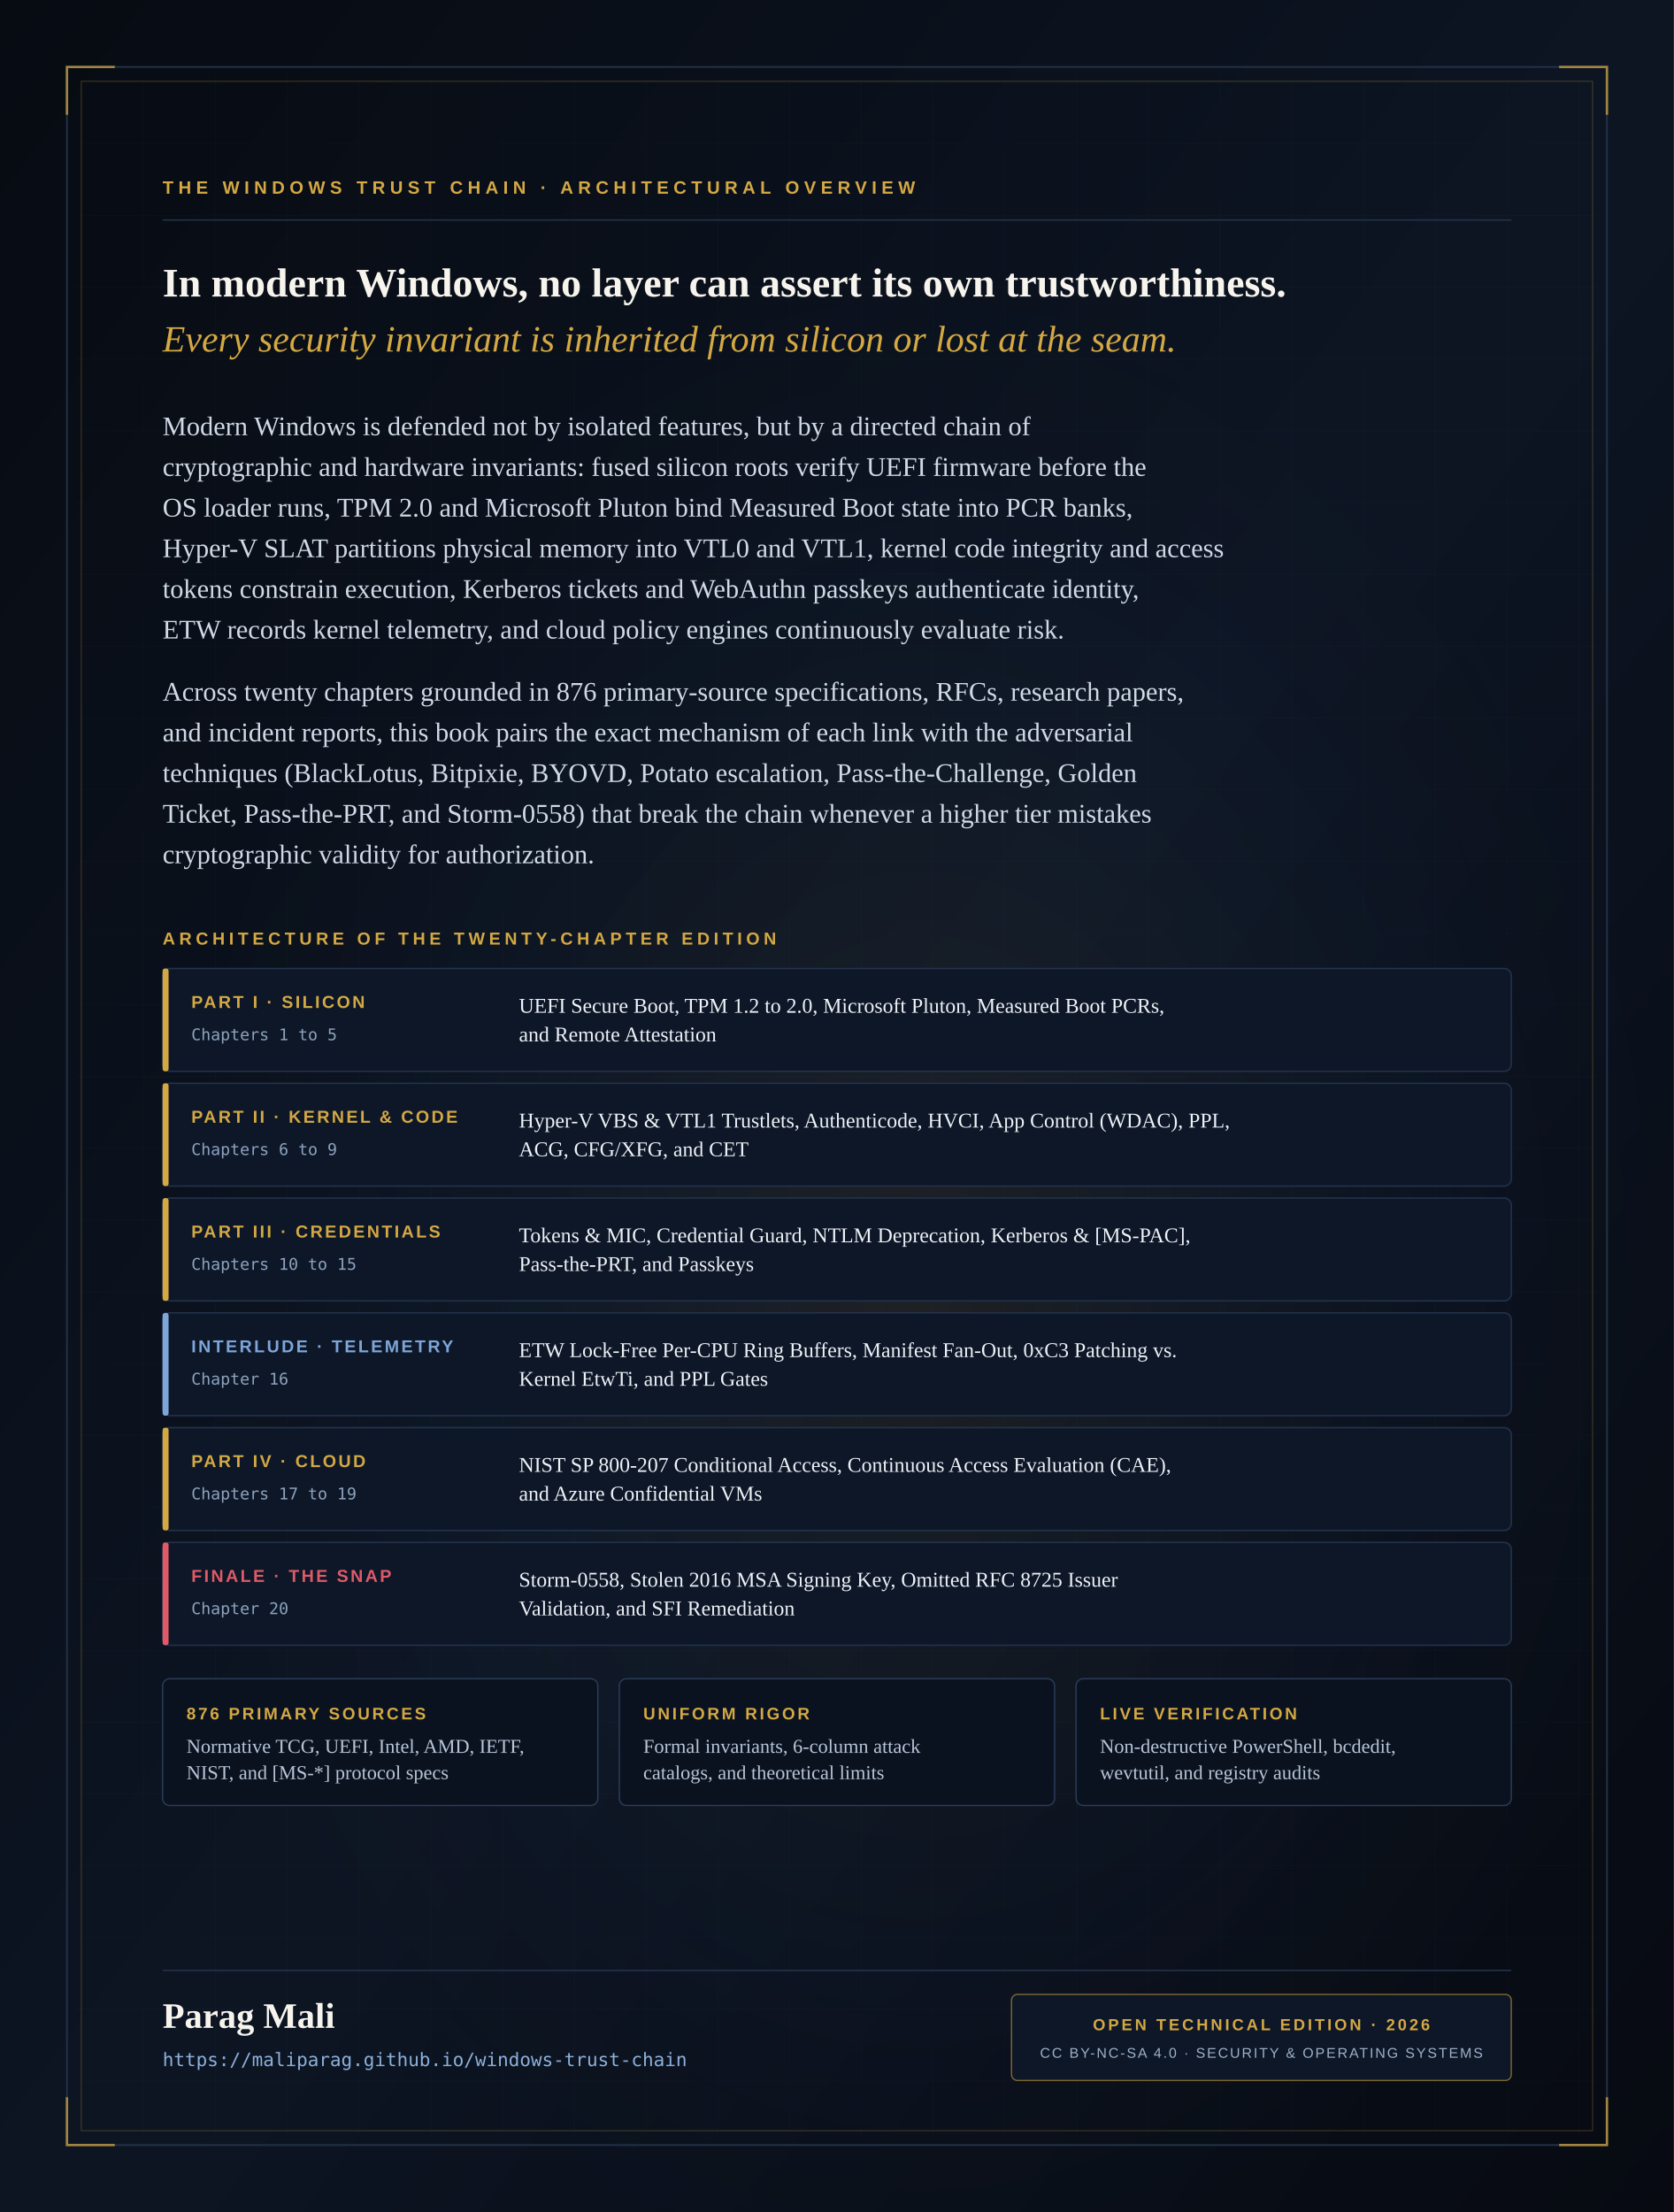
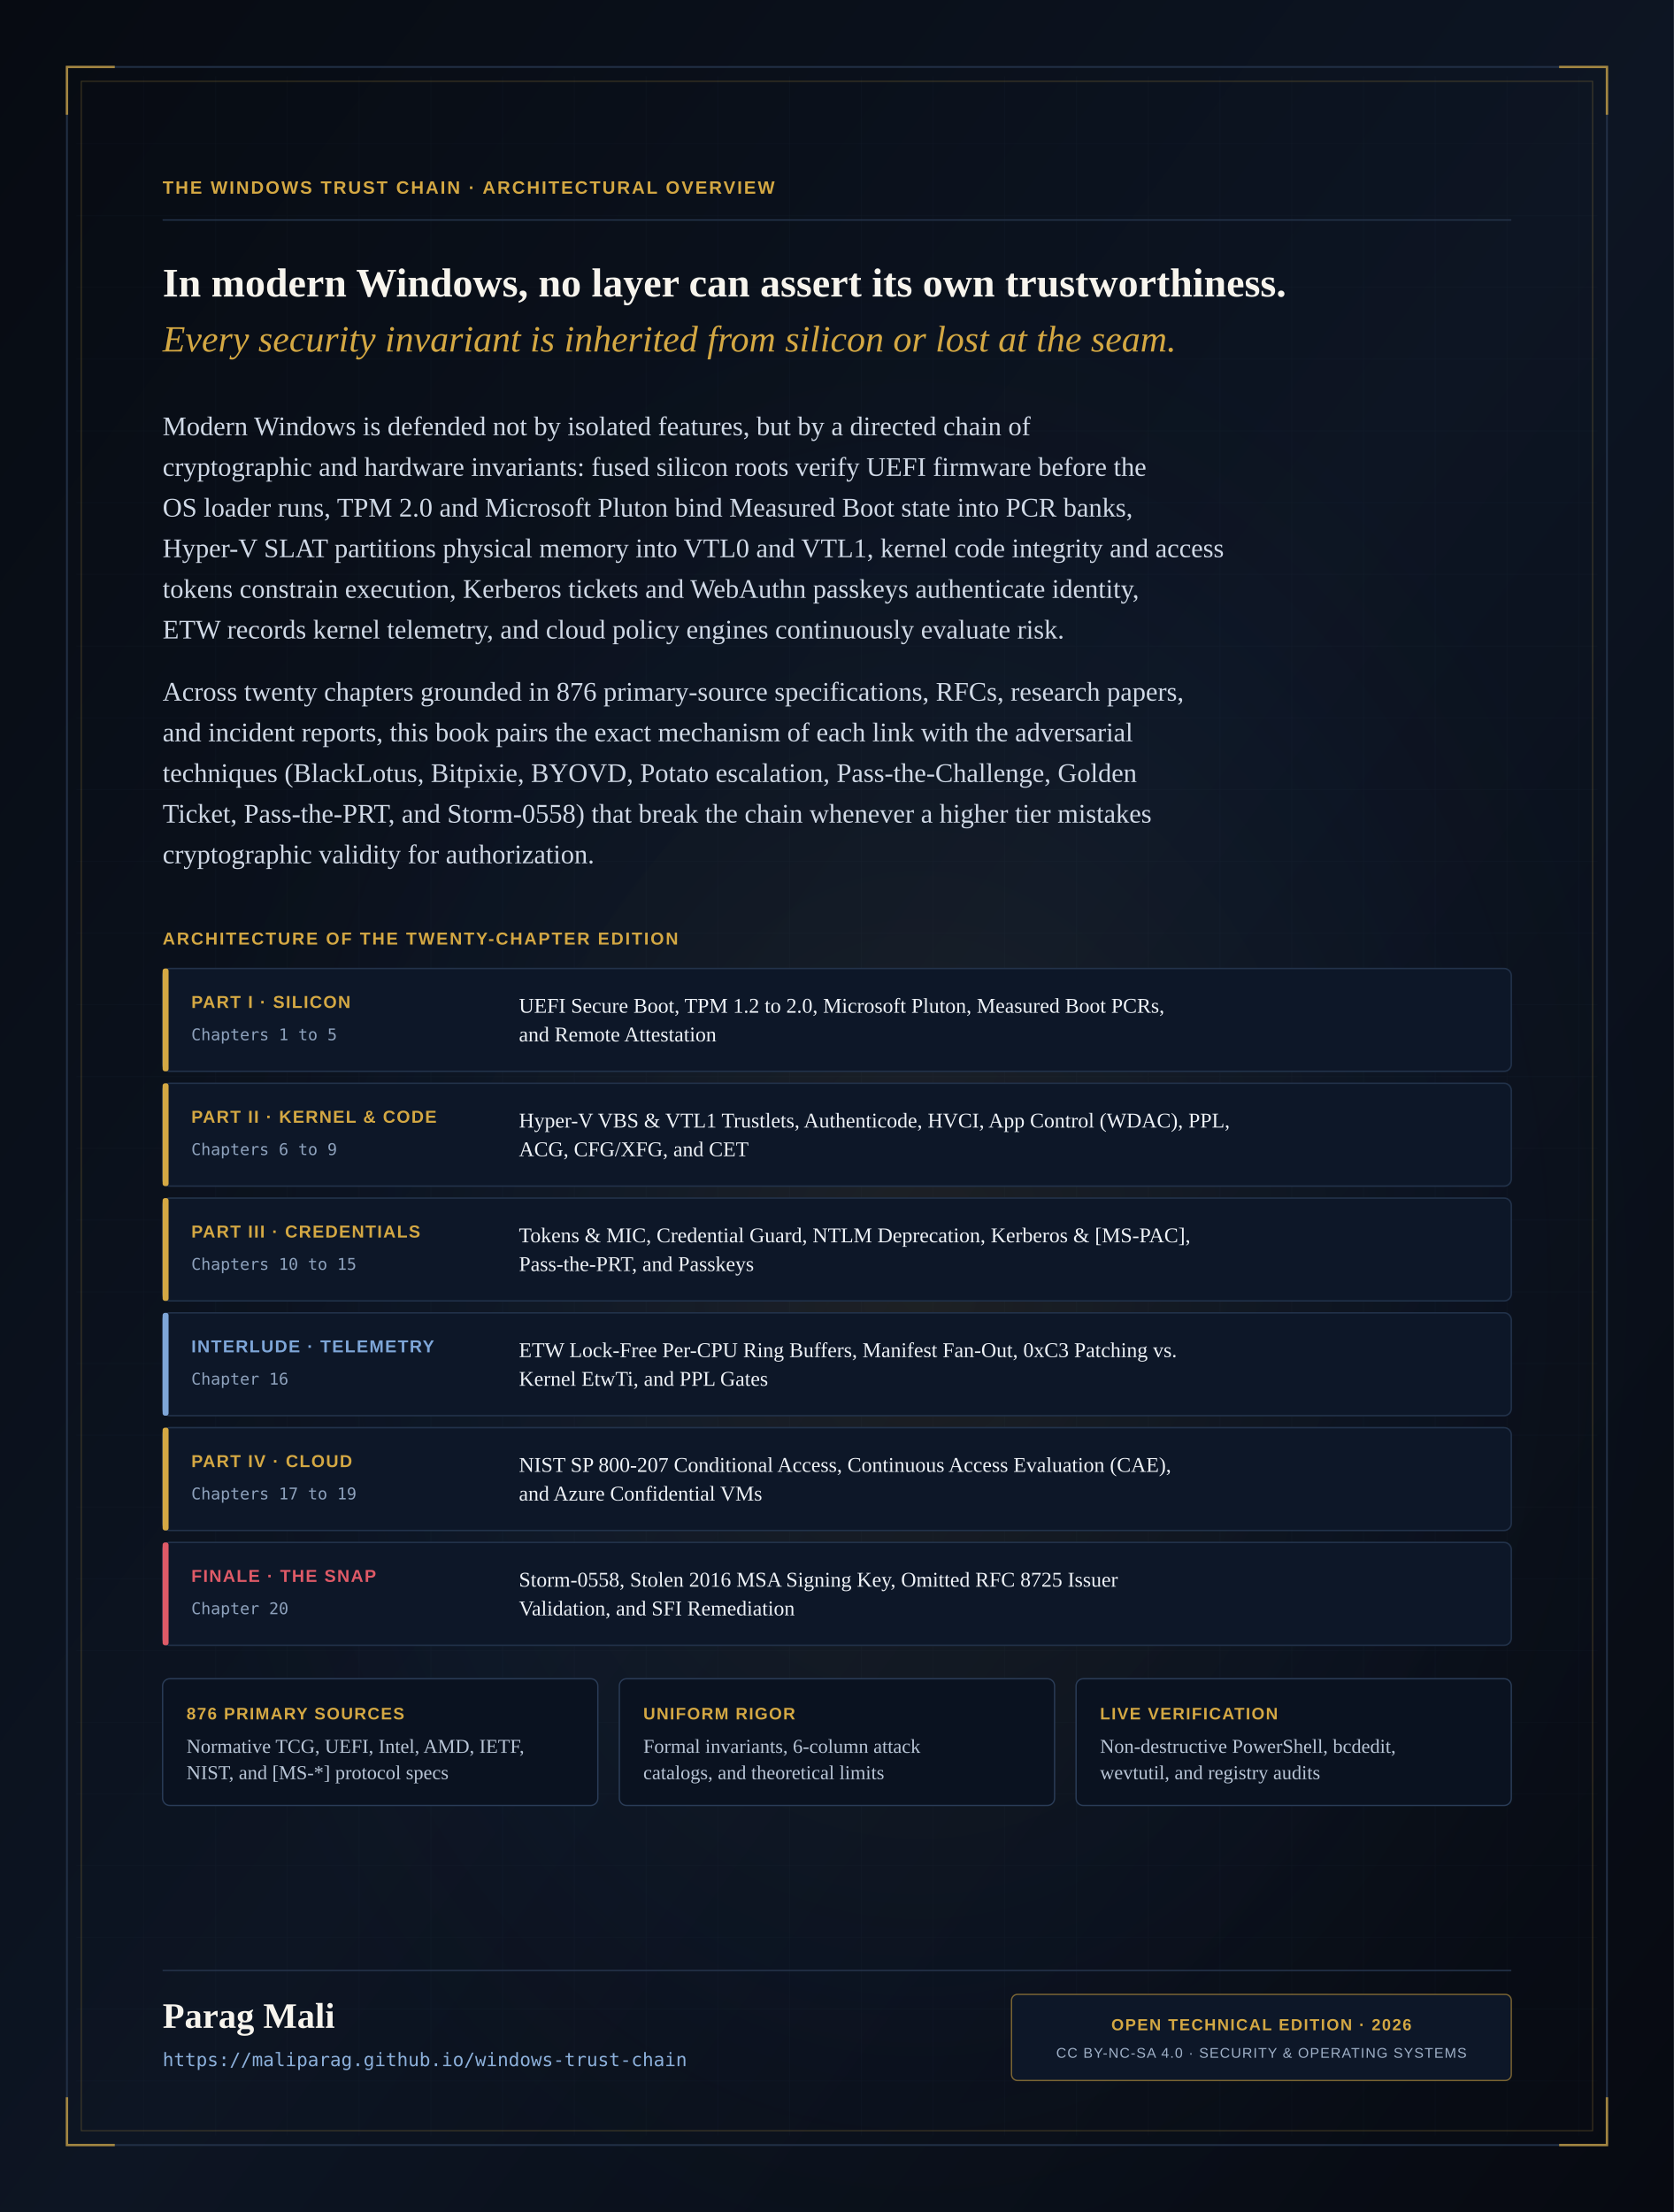
<svg xmlns="http://www.w3.org/2000/svg" viewBox="0 0 1400 1850" width="1400" height="1850">
  <defs>
    <linearGradient id="bgGrad" x1="0%" y1="0%" x2="100%" y2="100%">
      <stop offset="0%" stop-color="#070b12" />
      <stop offset="52%" stop-color="#0d1523" />
      <stop offset="100%" stop-color="#070a11" />
    </linearGradient>
    <radialGradient id="goldGlow" cx="55%" cy="58%" r="48%">
      <stop offset="0%" stop-color="#d4a843" stop-opacity="0.09" />
      <stop offset="65%" stop-color="#2b4c7e" stop-opacity="0.05" />
      <stop offset="100%" stop-color="#070b12" stop-opacity="0.0" />
    </radialGradient>
    <radialGradient id="snapGlow" cx="38%" cy="44%" r="22%">
      <stop offset="0%" stop-color="#d45763" stop-opacity="0.14" />
      <stop offset="100%" stop-color="#070b12" stop-opacity="0.0" />
    </radialGradient>
    <linearGradient id="goldRule" x1="0%" y1="0%" x2="100%" y2="0%">
      <stop offset="0%" stop-color="#d4a843" stop-opacity="0.95" />
      <stop offset="65%" stop-color="#d4a843" stop-opacity="0.35" />
      <stop offset="100%" stop-color="#d4a843" stop-opacity="0.0" />
    </linearGradient>
    <pattern id="archGrid" width="60" height="60" patternUnits="userSpaceOnUse">
      <path d="M 60 0 L 0 0 0 60" fill="none" stroke="#8fa8c8" stroke-width="0.6" stroke-opacity="0.045" />
    </pattern>
  </defs>
  <rect x="0" y="0" width="1400" height="1850" fill="url(#bgGrad)" />
  <rect x="0" y="0" width="1400" height="1850" fill="url(#goldGlow)" />
  <rect x="64" y="64" width="1272" height="1722" fill="url(#archGrid)" />
  <rect x="56" y="56" width="1288" height="1738" fill="none" stroke="#223046" stroke-width="1.5" />
  <rect x="68" y="68" width="1264" height="1714" fill="none" stroke="#d4a843" stroke-width="0.8" stroke-opacity="0.28" />
  <path d="M 56 96 L 56 56 L 96 56 M 1304 56 L 1344 56 L 1344 96 M 56 1754 L 56 1794 L 96 1794 M 1304 1794 L 1344 1794 L 1344 1754" fill="none" stroke="#d4a843" stroke-width="2.0" stroke-opacity="0.72" />
-   <text x="136" y="162" font-family="-apple-system, BlinkMacSystemFont, &quot;Helvetica Neue&quot;, Arial, sans-serif" font-size="15" font-weight="600" letter-spacing="4.0px" fill="#d4a843" text-anchor="start">THE WINDOWS TRUST CHAIN  ·  ARCHITECTURAL OVERVIEW</text>
+   <text x="136" y="162" font-family="-apple-system, BlinkMacSystemFont, &quot;Helvetica Neue&quot;, Arial, sans-serif" font-size="15" font-weight="600" letter-spacing="1.5px" fill="#d4a843" text-anchor="start">THE WINDOWS TRUST CHAIN  ·  ARCHITECTURAL OVERVIEW</text>
  <line x1="136" y1="184" x2="1264" y2="184" stroke="#233248" stroke-width="1.2" />
  <text x="136" y="248" font-family="Georgia, Baskerville, &quot;Times New Roman&quot;, serif" font-size="34" font-weight="700" fill="#f7f4ed" text-anchor="start">In modern Windows, no layer can assert its own trustworthiness.</text>
  <text x="136" y="294" font-family="Georgia, Baskerville, &quot;Times New Roman&quot;, serif" font-size="31" font-weight="400" font-style="italic" fill="#d4a843" text-anchor="start">Every security invariant is inherited from silicon or lost at the seam.</text>
  <text x="136" y="364" font-family="Georgia, Baskerville, &quot;Times New Roman&quot;, serif" font-size="22.5" font-weight="400" fill="#d0d9e6" text-anchor="start">Modern Windows is defended not by isolated features, but by a directed chain of</text>
  <text x="136" y="398" font-family="Georgia, Baskerville, &quot;Times New Roman&quot;, serif" font-size="22.5" font-weight="400" fill="#d0d9e6" text-anchor="start">cryptographic and hardware invariants: fused silicon roots verify UEFI firmware before the</text>
  <text x="136" y="432" font-family="Georgia, Baskerville, &quot;Times New Roman&quot;, serif" font-size="22.5" font-weight="400" fill="#d0d9e6" text-anchor="start">OS loader runs, TPM 2.0 and Microsoft Pluton bind Measured Boot state into PCR banks,</text>
  <text x="136" y="466" font-family="Georgia, Baskerville, &quot;Times New Roman&quot;, serif" font-size="22.5" font-weight="400" fill="#d0d9e6" text-anchor="start">Hyper-V SLAT partitions physical memory into VTL0 and VTL1, kernel code integrity and access</text>
  <text x="136" y="500" font-family="Georgia, Baskerville, &quot;Times New Roman&quot;, serif" font-size="22.5" font-weight="400" fill="#d0d9e6" text-anchor="start">tokens constrain execution, Kerberos tickets and WebAuthn passkeys authenticate identity,</text>
  <text x="136" y="534" font-family="Georgia, Baskerville, &quot;Times New Roman&quot;, serif" font-size="22.5" font-weight="400" fill="#d0d9e6" text-anchor="start">ETW records kernel telemetry, and cloud policy engines continuously evaluate risk.</text>
  <text x="136" y="586" font-family="Georgia, Baskerville, &quot;Times New Roman&quot;, serif" font-size="22.5" font-weight="400" fill="#d0d9e6" text-anchor="start">Across twenty chapters grounded in 876 primary-source specifications, RFCs, research papers,</text>
  <text x="136" y="620" font-family="Georgia, Baskerville, &quot;Times New Roman&quot;, serif" font-size="22.5" font-weight="400" fill="#d0d9e6" text-anchor="start">and incident reports, this book pairs the exact mechanism of each link with the adversarial</text>
  <text x="136" y="654" font-family="Georgia, Baskerville, &quot;Times New Roman&quot;, serif" font-size="22.5" font-weight="400" fill="#d0d9e6" text-anchor="start">techniques (BlackLotus, Bitpixie, BYOVD, Potato escalation, Pass-the-Challenge, Golden</text>
  <text x="136" y="688" font-family="Georgia, Baskerville, &quot;Times New Roman&quot;, serif" font-size="22.5" font-weight="400" fill="#d0d9e6" text-anchor="start">Ticket, Pass-the-PRT, and Storm-0558) that break the chain whenever a higher tier mistakes</text>
  <text x="136" y="722" font-family="Georgia, Baskerville, &quot;Times New Roman&quot;, serif" font-size="22.5" font-weight="400" fill="#d0d9e6" text-anchor="start">cryptographic validity for authorization.</text>
-   <text x="136" y="790" font-family="-apple-system, BlinkMacSystemFont, &quot;Helvetica Neue&quot;, Arial, sans-serif" font-size="14.5" font-weight="700" letter-spacing="3.4px" fill="#d4a843" text-anchor="start">ARCHITECTURE OF THE TWENTY-CHAPTER EDITION</text>
+   <text x="136" y="790" font-family="-apple-system, BlinkMacSystemFont, &quot;Helvetica Neue&quot;, Arial, sans-serif" font-size="14.5" font-weight="700" letter-spacing="1.4px" fill="#d4a843" text-anchor="start">ARCHITECTURE OF THE TWENTY-CHAPTER EDITION</text>
  <rect x="136" y="810" width="1128" height="86" rx="6" fill="#0d1728" stroke="#22324a" stroke-width="1.2" />
  <rect x="136" y="810" width="5" height="86" rx="2" fill="#d4a843" />
-   <text x="160" y="843" font-family="-apple-system, BlinkMacSystemFont, &quot;Helvetica Neue&quot;, Arial, sans-serif" font-size="14.5" font-weight="700" letter-spacing="1.8px" fill="#d4a843" text-anchor="start">PART I · SILICON</text>
+   <text x="160" y="843" font-family="-apple-system, BlinkMacSystemFont, &quot;Helvetica Neue&quot;, Arial, sans-serif" font-size="14.5" font-weight="700" letter-spacing="1.0px" fill="#d4a843" text-anchor="start">PART I · SILICON</text>
  <text x="160" y="870" font-family="ui-monospace, &quot;SFMono-Regular&quot;, Menlo, Consolas, monospace" font-size="13.5" font-weight="400" fill="#8ea2bd" text-anchor="start">Chapters 1 to 5</text>
  <text x="434" y="847" font-family="Georgia, Baskerville, &quot;Times New Roman&quot;, serif" font-size="17.6" font-weight="400" fill="#eef2f7" text-anchor="start">UEFI Secure Boot, TPM 1.2 to 2.0, Microsoft Pluton, Measured Boot PCRs,</text>
  <text x="434" y="871" font-family="Georgia, Baskerville, &quot;Times New Roman&quot;, serif" font-size="17.6" font-weight="400" fill="#eef2f7" text-anchor="start">and Remote Attestation</text>
  <rect x="136" y="906" width="1128" height="86" rx="6" fill="#0d1728" stroke="#22324a" stroke-width="1.2" />
  <rect x="136" y="906" width="5" height="86" rx="2" fill="#d4a843" />
-   <text x="160" y="939" font-family="-apple-system, BlinkMacSystemFont, &quot;Helvetica Neue&quot;, Arial, sans-serif" font-size="14.5" font-weight="700" letter-spacing="1.8px" fill="#d4a843" text-anchor="start">PART II · KERNEL &amp; CODE</text>
+   <text x="160" y="939" font-family="-apple-system, BlinkMacSystemFont, &quot;Helvetica Neue&quot;, Arial, sans-serif" font-size="14.5" font-weight="700" letter-spacing="1.0px" fill="#d4a843" text-anchor="start">PART II · KERNEL &amp; CODE</text>
  <text x="160" y="966" font-family="ui-monospace, &quot;SFMono-Regular&quot;, Menlo, Consolas, monospace" font-size="13.5" font-weight="400" fill="#8ea2bd" text-anchor="start">Chapters 6 to 9</text>
  <text x="434" y="943" font-family="Georgia, Baskerville, &quot;Times New Roman&quot;, serif" font-size="17.6" font-weight="400" fill="#eef2f7" text-anchor="start">Hyper-V VBS &amp; VTL1 Trustlets, Authenticode, HVCI, App Control (WDAC), PPL,</text>
  <text x="434" y="967" font-family="Georgia, Baskerville, &quot;Times New Roman&quot;, serif" font-size="17.6" font-weight="400" fill="#eef2f7" text-anchor="start">ACG, CFG/XFG, and CET</text>
  <rect x="136" y="1002" width="1128" height="86" rx="6" fill="#0d1728" stroke="#22324a" stroke-width="1.2" />
  <rect x="136" y="1002" width="5" height="86" rx="2" fill="#d4a843" />
-   <text x="160" y="1035" font-family="-apple-system, BlinkMacSystemFont, &quot;Helvetica Neue&quot;, Arial, sans-serif" font-size="14.5" font-weight="700" letter-spacing="1.8px" fill="#d4a843" text-anchor="start">PART III · CREDENTIALS</text>
+   <text x="160" y="1035" font-family="-apple-system, BlinkMacSystemFont, &quot;Helvetica Neue&quot;, Arial, sans-serif" font-size="14.5" font-weight="700" letter-spacing="1.0px" fill="#d4a843" text-anchor="start">PART III · CREDENTIALS</text>
  <text x="160" y="1062" font-family="ui-monospace, &quot;SFMono-Regular&quot;, Menlo, Consolas, monospace" font-size="13.5" font-weight="400" fill="#8ea2bd" text-anchor="start">Chapters 10 to 15</text>
  <text x="434" y="1039" font-family="Georgia, Baskerville, &quot;Times New Roman&quot;, serif" font-size="17.6" font-weight="400" fill="#eef2f7" text-anchor="start">Tokens &amp; MIC, Credential Guard, NTLM Deprecation, Kerberos &amp; [MS-PAC],</text>
  <text x="434" y="1063" font-family="Georgia, Baskerville, &quot;Times New Roman&quot;, serif" font-size="17.6" font-weight="400" fill="#eef2f7" text-anchor="start">Pass-the-PRT, and Passkeys</text>
  <rect x="136" y="1098" width="1128" height="86" rx="6" fill="#0d1728" stroke="#22324a" stroke-width="1.2" />
  <rect x="136" y="1098" width="5" height="86" rx="2" fill="#7ea6d8" />
-   <text x="160" y="1131" font-family="-apple-system, BlinkMacSystemFont, &quot;Helvetica Neue&quot;, Arial, sans-serif" font-size="14.5" font-weight="700" letter-spacing="1.8px" fill="#7ea6d8" text-anchor="start">INTERLUDE · TELEMETRY</text>
+   <text x="160" y="1131" font-family="-apple-system, BlinkMacSystemFont, &quot;Helvetica Neue&quot;, Arial, sans-serif" font-size="14.5" font-weight="700" letter-spacing="1.0px" fill="#7ea6d8" text-anchor="start">INTERLUDE · TELEMETRY</text>
  <text x="160" y="1158" font-family="ui-monospace, &quot;SFMono-Regular&quot;, Menlo, Consolas, monospace" font-size="13.5" font-weight="400" fill="#8ea2bd" text-anchor="start">Chapter 16</text>
  <text x="434" y="1135" font-family="Georgia, Baskerville, &quot;Times New Roman&quot;, serif" font-size="17.6" font-weight="400" fill="#eef2f7" text-anchor="start">ETW Lock-Free Per-CPU Ring Buffers, Manifest Fan-Out, 0xC3 Patching vs.</text>
  <text x="434" y="1159" font-family="Georgia, Baskerville, &quot;Times New Roman&quot;, serif" font-size="17.6" font-weight="400" fill="#eef2f7" text-anchor="start">Kernel EtwTi, and PPL Gates</text>
  <rect x="136" y="1194" width="1128" height="86" rx="6" fill="#0d1728" stroke="#22324a" stroke-width="1.2" />
  <rect x="136" y="1194" width="5" height="86" rx="2" fill="#d4a843" />
-   <text x="160" y="1227" font-family="-apple-system, BlinkMacSystemFont, &quot;Helvetica Neue&quot;, Arial, sans-serif" font-size="14.5" font-weight="700" letter-spacing="1.8px" fill="#d4a843" text-anchor="start">PART IV · CLOUD</text>
+   <text x="160" y="1227" font-family="-apple-system, BlinkMacSystemFont, &quot;Helvetica Neue&quot;, Arial, sans-serif" font-size="14.5" font-weight="700" letter-spacing="1.0px" fill="#d4a843" text-anchor="start">PART IV · CLOUD</text>
  <text x="160" y="1254" font-family="ui-monospace, &quot;SFMono-Regular&quot;, Menlo, Consolas, monospace" font-size="13.5" font-weight="400" fill="#8ea2bd" text-anchor="start">Chapters 17 to 19</text>
  <text x="434" y="1231" font-family="Georgia, Baskerville, &quot;Times New Roman&quot;, serif" font-size="17.6" font-weight="400" fill="#eef2f7" text-anchor="start">NIST SP 800-207 Conditional Access, Continuous Access Evaluation (CAE),</text>
  <text x="434" y="1255" font-family="Georgia, Baskerville, &quot;Times New Roman&quot;, serif" font-size="17.6" font-weight="400" fill="#eef2f7" text-anchor="start">and Azure Confidential VMs</text>
  <rect x="136" y="1290" width="1128" height="86" rx="6" fill="#0d1728" stroke="#22324a" stroke-width="1.2" />
  <rect x="136" y="1290" width="5" height="86" rx="2" fill="#df5a67" />
-   <text x="160" y="1323" font-family="-apple-system, BlinkMacSystemFont, &quot;Helvetica Neue&quot;, Arial, sans-serif" font-size="14.5" font-weight="700" letter-spacing="1.8px" fill="#df5a67" text-anchor="start">FINALE · THE SNAP</text>
+   <text x="160" y="1323" font-family="-apple-system, BlinkMacSystemFont, &quot;Helvetica Neue&quot;, Arial, sans-serif" font-size="14.5" font-weight="700" letter-spacing="1.0px" fill="#df5a67" text-anchor="start">FINALE · THE SNAP</text>
  <text x="160" y="1350" font-family="ui-monospace, &quot;SFMono-Regular&quot;, Menlo, Consolas, monospace" font-size="13.5" font-weight="400" fill="#8ea2bd" text-anchor="start">Chapter 20</text>
  <text x="434" y="1327" font-family="Georgia, Baskerville, &quot;Times New Roman&quot;, serif" font-size="17.6" font-weight="400" fill="#eef2f7" text-anchor="start">Storm-0558, Stolen 2016 MSA Signing Key, Omitted RFC 8725 Issuer</text>
  <text x="434" y="1351" font-family="Georgia, Baskerville, &quot;Times New Roman&quot;, serif" font-size="17.6" font-weight="400" fill="#eef2f7" text-anchor="start">Validation, and SFI Remediation</text>
  <rect x="136.0" y="1404" width="364.0" height="106" rx="6" fill="#0a1220" stroke="#2a3c57" stroke-width="1.1" />
-   <text x="156.0" y="1438" font-family="-apple-system, BlinkMacSystemFont, &quot;Helvetica Neue&quot;, Arial, sans-serif" font-size="14" font-weight="700" letter-spacing="2.0px" fill="#d4a843" text-anchor="start">876 PRIMARY SOURCES</text>
+   <text x="156.0" y="1438" font-family="-apple-system, BlinkMacSystemFont, &quot;Helvetica Neue&quot;, Arial, sans-serif" font-size="14" font-weight="700" letter-spacing="1.0px" fill="#d4a843" text-anchor="start">876 PRIMARY SOURCES</text>
  <text x="156.0" y="1466" font-family="Georgia, Baskerville, &quot;Times New Roman&quot;, serif" font-size="16.5" font-weight="400" fill="#b8c5d6" text-anchor="start">Normative TCG, UEFI, Intel, AMD, IETF,</text>
  <text x="156.0" y="1488" font-family="Georgia, Baskerville, &quot;Times New Roman&quot;, serif" font-size="16.5" font-weight="400" fill="#b8c5d6" text-anchor="start">NIST, and [MS-*] protocol specs</text>
  <rect x="518.0" y="1404" width="364.0" height="106" rx="6" fill="#0a1220" stroke="#2a3c57" stroke-width="1.1" />
-   <text x="538.0" y="1438" font-family="-apple-system, BlinkMacSystemFont, &quot;Helvetica Neue&quot;, Arial, sans-serif" font-size="14" font-weight="700" letter-spacing="2.0px" fill="#d4a843" text-anchor="start">UNIFORM RIGOR</text>
+   <text x="538.0" y="1438" font-family="-apple-system, BlinkMacSystemFont, &quot;Helvetica Neue&quot;, Arial, sans-serif" font-size="14" font-weight="700" letter-spacing="1.0px" fill="#d4a843" text-anchor="start">UNIFORM RIGOR</text>
  <text x="538.0" y="1466" font-family="Georgia, Baskerville, &quot;Times New Roman&quot;, serif" font-size="16.5" font-weight="400" fill="#b8c5d6" text-anchor="start">Formal invariants, 6-column attack</text>
  <text x="538.0" y="1488" font-family="Georgia, Baskerville, &quot;Times New Roman&quot;, serif" font-size="16.5" font-weight="400" fill="#b8c5d6" text-anchor="start">catalogs, and theoretical limits</text>
  <rect x="900.0" y="1404" width="364.0" height="106" rx="6" fill="#0a1220" stroke="#2a3c57" stroke-width="1.1" />
-   <text x="920.0" y="1438" font-family="-apple-system, BlinkMacSystemFont, &quot;Helvetica Neue&quot;, Arial, sans-serif" font-size="14" font-weight="700" letter-spacing="2.0px" fill="#d4a843" text-anchor="start">LIVE VERIFICATION</text>
+   <text x="920.0" y="1438" font-family="-apple-system, BlinkMacSystemFont, &quot;Helvetica Neue&quot;, Arial, sans-serif" font-size="14" font-weight="700" letter-spacing="1.0px" fill="#d4a843" text-anchor="start">LIVE VERIFICATION</text>
  <text x="920.0" y="1466" font-family="Georgia, Baskerville, &quot;Times New Roman&quot;, serif" font-size="16.5" font-weight="400" fill="#b8c5d6" text-anchor="start">Non-destructive PowerShell, bcdedit,</text>
  <text x="920.0" y="1488" font-family="Georgia, Baskerville, &quot;Times New Roman&quot;, serif" font-size="16.5" font-weight="400" fill="#b8c5d6" text-anchor="start">wevtutil, and registry audits</text>
  <line x1="136" y1="1648" x2="1264" y2="1648" stroke="#233248" stroke-width="1.2" />
  <text x="136" y="1696" font-family="Georgia, Baskerville, &quot;Times New Roman&quot;, serif" font-size="30" font-weight="700" fill="#f7f4ed" text-anchor="start">Parag Mali</text>
  <text x="136" y="1728" font-family="ui-monospace, &quot;SFMono-Regular&quot;, Menlo, Consolas, monospace" font-size="15.5" font-weight="400" fill="#8cb0db" text-anchor="start">https://maliparag.github.io/windows-trust-chain</text>
  <rect x="846" y="1668" width="418" height="72" rx="5" fill="#0d1728" stroke="#d4a843" stroke-width="1.1" stroke-opacity="0.55" />
-   <text x="1055.0" y="1698" font-family="-apple-system, BlinkMacSystemFont, &quot;Helvetica Neue&quot;, Arial, sans-serif" font-size="13.5" font-weight="700" letter-spacing="2.2px" fill="#d4a843" text-anchor="middle">OPEN TECHNICAL EDITION  ·  2026</text>
-   <text x="1055.0" y="1721" font-family="-apple-system, BlinkMacSystemFont, &quot;Helvetica Neue&quot;, Arial, sans-serif" font-size="11.8" font-weight="500" letter-spacing="1.4px" fill="#9fb0c7" text-anchor="middle">CC BY-NC-SA 4.0  ·  SECURITY &amp; OPERATING SYSTEMS</text>
+   <text x="1055.0" y="1698" font-family="-apple-system, BlinkMacSystemFont, &quot;Helvetica Neue&quot;, Arial, sans-serif" font-size="13.5" font-weight="700" letter-spacing="1.1px" fill="#d4a843" text-anchor="middle">OPEN TECHNICAL EDITION  ·  2026</text>
+   <text x="1055.0" y="1721" font-family="-apple-system, BlinkMacSystemFont, &quot;Helvetica Neue&quot;, Arial, sans-serif" font-size="11.8" font-weight="500" letter-spacing="0.8px" fill="#9fb0c7" text-anchor="middle">CC BY-NC-SA 4.0  ·  SECURITY &amp; OPERATING SYSTEMS</text>
</svg>
